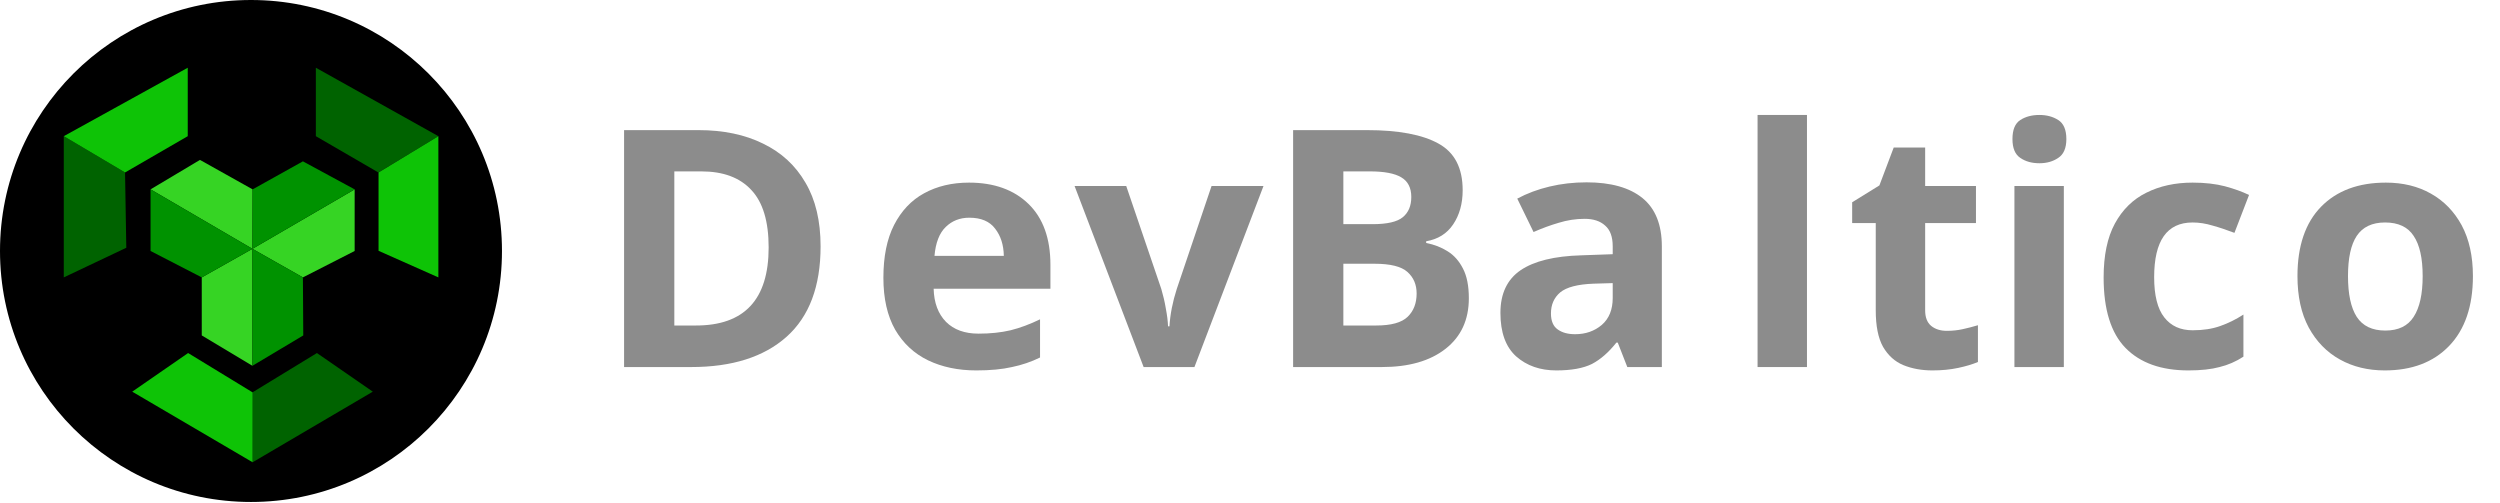
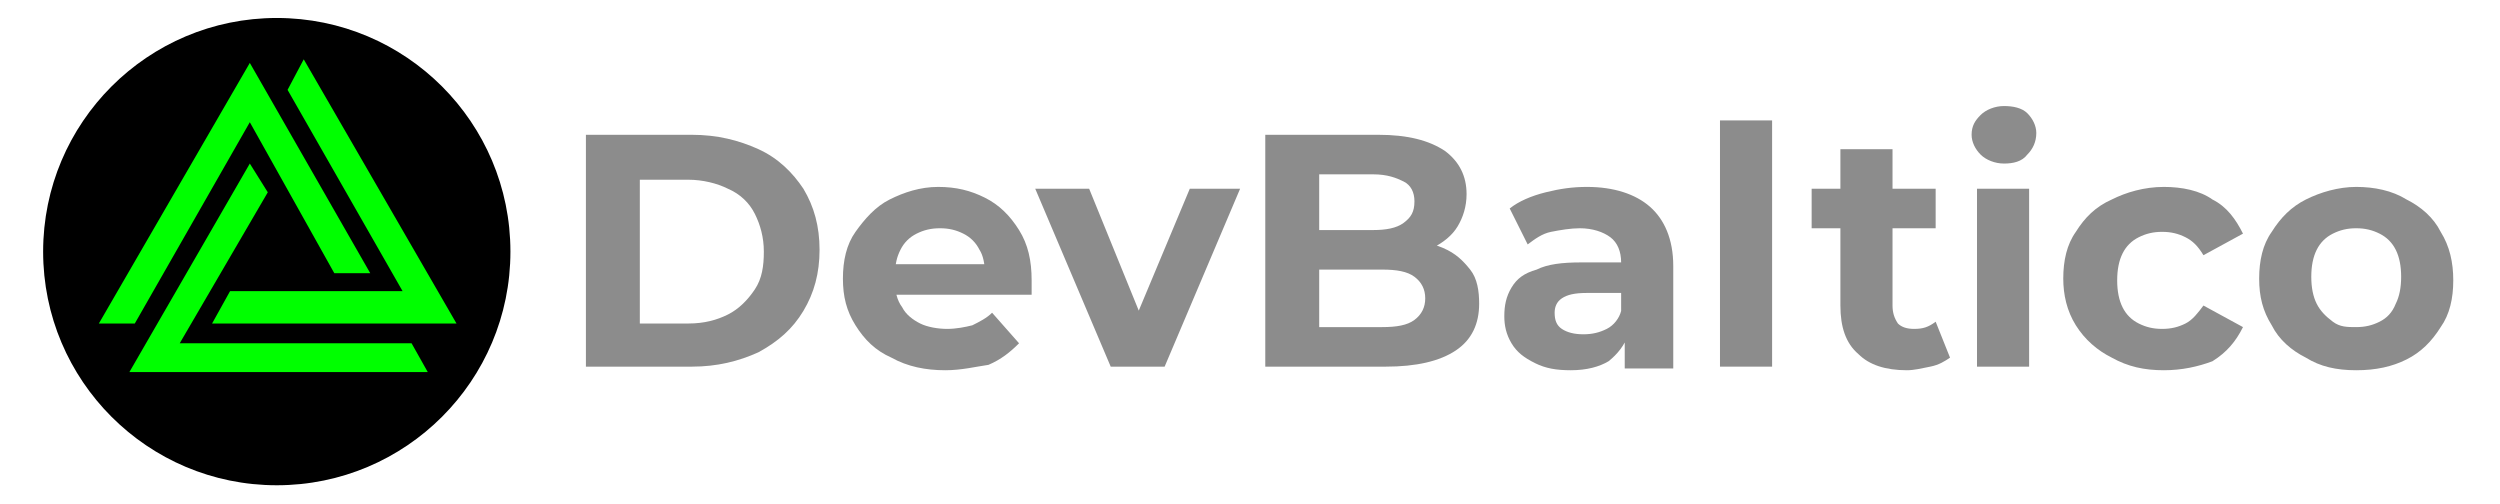
- <svg xmlns="http://www.w3.org/2000/svg" id="Capa_1" data-name="Capa 1" viewBox="0 0 139.15 27.95">
-   <defs>
-     <style>.cls-1{fill:#36d424;}.cls-2{fill:#009200;}.cls-3{fill:#006300;}.cls-4{fill:#0ec306;}.cls-5{font-size:18.47px;fill:#8c8c8c;font-family:Montserrat-Bold, Montserrat;font-weight:700;}.cls-6{letter-spacing:-0.01em;}.cls-7{letter-spacing:0em;}.cls-8{letter-spacing:0.04em;}.cls-9{letter-spacing:0em;}.cls-10{letter-spacing:-0.01em;}</style>
-   </defs>
-   <circle cx="13.97" cy="13.97" r="13.97" />
-   <polygon class="cls-1" points="14.05 13.85 11.23 15.44 11.23 18.67 14.05 20.36 14.05 13.85" />
-   <polygon class="cls-1" points="19.74 10.54 19.74 13.97 16.86 15.44 14.05 13.85 19.74 10.54" />
-   <polygon class="cls-1" points="8.38 10.54 11.13 8.9 14.06 10.54 14.05 13.85 8.38 10.54" />
-   <polygon class="cls-2" points="14.05 13.85 16.86 15.44 16.88 18.67 14.05 20.36 14.05 13.85" />
-   <polygon class="cls-2" points="19.74 10.54 16.86 8.98 14.06 10.54 14.05 13.85 19.74 10.54" />
-   <polygon class="cls-2" points="8.38 10.54 8.38 13.97 11.23 15.44 14.05 13.85 8.38 10.54" />
-   <polygon class="cls-3" points="14.06 25.73 20.75 21.8 17.64 19.65 14.05 21.84 14.06 25.73" />
-   <polygon class="cls-3" points="24.4 7.58 17.58 3.77 17.58 7.58 21.06 9.6 24.4 7.58" />
-   <polygon class="cls-3" points="6.96 9.6 7.03 13.79 3.55 15.44 3.55 7.58 6.96 9.6" />
-   <polygon class="cls-4" points="14.06 21.84 10.47 19.65 7.36 21.8 14.06 25.73 14.06 21.84" />
-   <polygon class="cls-4" points="21.07 9.6 21.07 13.96 24.4 15.44 24.4 7.58 21.07 9.6" />
-   <polygon class="cls-4" points="3.55 7.58 10.45 3.77 10.45 7.58 6.96 9.6 3.55 7.58" />
-   <text class="cls-5" transform="translate(33.08 20.43)">D<tspan class="cls-6" x="15.26" y="0">e</tspan>
-     <tspan class="cls-7" x="26.73" y="0">vBa</tspan>
-     <tspan class="cls-8" x="63.31" y="0">l</tspan>
-     <tspan class="cls-9" x="69.59" y="0">ti</tspan>
-     <tspan class="cls-10" x="83.18" y="0">c</tspan>
-     <tspan x="93.97" y="0">o</tspan>
-   </text>
+ <svg xmlns="http://www.w3.org/2000/svg" version="1.1" id="Capa_1" x="0px" y="0px" viewBox="0 0 139.1 28" style="enable-background:new 0 0 139.1 28;" xml:space="preserve">
+   <style type="text/css">
+ 	.st0{enable-background:new    ;}
+ 	.st1{fill:#8C8C8C;}
+ 	.st2{fill:#00FF00;}
+ </style>
+   <g class="st0">
+     <path class="st1" d="M32.6,20.4V7.5h5.9c1.4,0,2.6,0.3,3.7,0.8c1.1,0.5,1.9,1.3,2.5,2.2c0.6,1,0.9,2.1,0.9,3.4   c0,1.3-0.3,2.4-0.9,3.4c-0.6,1-1.4,1.7-2.5,2.3c-1.1,0.5-2.3,0.8-3.7,0.8H32.6z M35.6,18h2.7c0.9,0,1.6-0.2,2.2-0.5   c0.6-0.3,1.1-0.8,1.5-1.4c0.4-0.6,0.5-1.3,0.5-2.1c0-0.8-0.2-1.5-0.5-2.1s-0.8-1.1-1.5-1.4c-0.6-0.3-1.4-0.5-2.2-0.5h-2.7V18z" />
+   </g>
+   <g class="st0">
+     <path class="st1" d="M52.6,20.6c-1.1,0-2.1-0.2-3-0.7c-0.9-0.4-1.5-1-2-1.8c-0.5-0.8-0.7-1.6-0.7-2.6c0-1,0.2-1.9,0.7-2.6   s1.1-1.4,1.9-1.8c0.8-0.4,1.7-0.7,2.7-0.7c1,0,1.8,0.2,2.6,0.6c0.8,0.4,1.4,1,1.9,1.8c0.5,0.8,0.7,1.7,0.7,2.8c0,0.1,0,0.2,0,0.4   s0,0.3,0,0.4h-8.1v-1.7h6.6l-1.1,0.5c0-0.5-0.1-1-0.3-1.3c-0.2-0.4-0.5-0.7-0.9-0.9c-0.4-0.2-0.8-0.3-1.3-0.3   c-0.5,0-0.9,0.1-1.3,0.3c-0.4,0.2-0.7,0.5-0.9,0.9c-0.2,0.4-0.3,0.8-0.3,1.4v0.4c0,0.5,0.1,1,0.4,1.4c0.2,0.4,0.6,0.7,1,0.9   c0.4,0.2,1,0.3,1.5,0.3c0.5,0,1-0.1,1.4-0.2c0.4-0.2,0.8-0.4,1.1-0.7l1.5,1.7c-0.5,0.5-1,0.9-1.7,1.2   C54.3,20.4,53.5,20.6,52.6,20.6z" />
+   </g>
+   <g class="st0">
+     <path class="st1" d="M61.8,20.4l-4.2-9.9h3l3.5,8.6h-1.5l3.6-8.6H69l-4.2,9.9H61.8z" />
+     <path class="st1" d="M70.4,20.4V7.5h6.3c1.6,0,2.8,0.3,3.7,0.9c0.8,0.6,1.2,1.4,1.2,2.4c0,0.7-0.2,1.3-0.5,1.8   c-0.3,0.5-0.8,0.9-1.4,1.2c-0.6,0.3-1.2,0.4-2,0.4l0.4-0.8c0.8,0,1.5,0.1,2.2,0.4s1.1,0.7,1.5,1.2c0.4,0.5,0.5,1.2,0.5,1.9   c0,1.1-0.4,2-1.3,2.6c-0.9,0.6-2.2,0.9-3.9,0.9H70.4z M73.4,18.2h3.5c0.8,0,1.4-0.1,1.8-0.4s0.6-0.7,0.6-1.2c0-0.5-0.2-0.9-0.6-1.2   c-0.4-0.3-1-0.4-1.8-0.4h-3.7v-2.2h3.2c0.7,0,1.3-0.1,1.7-0.4c0.4-0.3,0.6-0.6,0.6-1.2c0-0.5-0.2-0.9-0.6-1.1s-0.9-0.4-1.7-0.4h-3   V18.2z" />
+     <path class="st1" d="M87.4,20.6c-0.8,0-1.4-0.1-2-0.4c-0.6-0.3-1-0.6-1.3-1.1c-0.3-0.5-0.4-1-0.4-1.5c0-0.6,0.1-1.1,0.4-1.6   s0.7-0.8,1.4-1c0.6-0.3,1.4-0.4,2.5-0.4h2.6v1.7h-2.3c-0.7,0-1.1,0.1-1.4,0.3s-0.4,0.5-0.4,0.8c0,0.4,0.1,0.7,0.4,0.9   c0.3,0.2,0.7,0.3,1.2,0.3c0.5,0,0.9-0.1,1.3-0.3c0.4-0.2,0.7-0.6,0.8-1l0.4,1.3c-0.2,0.6-0.6,1.1-1.1,1.5   C89,20.4,88.3,20.6,87.4,20.6z M90.4,20.4v-1.9l-0.2-0.4v-3.5c0-0.6-0.2-1.1-0.6-1.4c-0.4-0.3-1-0.5-1.7-0.5   c-0.5,0-1.1,0.1-1.6,0.2s-0.9,0.4-1.3,0.7l-1-2c0.5-0.4,1.2-0.7,2-0.9c0.8-0.2,1.5-0.3,2.3-0.3c1.5,0,2.7,0.4,3.5,1.1   c0.8,0.7,1.3,1.8,1.3,3.3v5.7H90.4z" />
+   </g>
+   <g class="st0">
+     <path class="st1" d="M95.7,20.4V6.7h2.9v13.7H95.7z" />
+   </g>
+   <g class="st0">
+     <path class="st1" d="M100.8,12.7v-2.2h6.9v2.2H100.8z M106.1,20.6c-1.2,0-2.1-0.3-2.7-0.9c-0.7-0.6-1-1.5-1-2.7V8.3h2.9V17   c0,0.4,0.1,0.7,0.3,1c0.2,0.2,0.5,0.3,0.9,0.3c0.5,0,0.8-0.1,1.2-0.4l0.8,2c-0.3,0.2-0.6,0.4-1.1,0.5   C106.9,20.5,106.5,20.6,106.1,20.6z" />
+     <path class="st1" d="M111.5,9.1c-0.5,0-1-0.2-1.3-0.5c-0.3-0.3-0.5-0.7-0.5-1.1c0-0.5,0.2-0.8,0.5-1.1c0.3-0.3,0.8-0.5,1.3-0.5   s1,0.1,1.3,0.4c0.3,0.3,0.5,0.7,0.5,1.1c0,0.5-0.2,0.9-0.5,1.2C112.5,9,112,9.1,111.5,9.1z M110,20.4v-9.9h2.9v9.9H110z" />
+   </g>
+   <g class="st0">
+     <path class="st1" d="M120.4,20.6c-1.1,0-2-0.2-2.9-0.7c-0.8-0.4-1.5-1-2-1.8c-0.5-0.8-0.7-1.7-0.7-2.6c0-1,0.2-1.9,0.7-2.6   c0.5-0.8,1.1-1.4,2-1.8c0.8-0.4,1.8-0.7,2.9-0.7c1,0,2,0.2,2.7,0.7c0.8,0.4,1.3,1.1,1.7,1.9l-2.2,1.2c-0.3-0.5-0.6-0.8-1-1   s-0.8-0.3-1.3-0.3c-0.5,0-0.9,0.1-1.3,0.3c-0.4,0.2-0.7,0.5-0.9,0.9c-0.2,0.4-0.3,0.9-0.3,1.5c0,0.6,0.1,1.1,0.3,1.5   c0.2,0.4,0.5,0.7,0.9,0.9c0.4,0.2,0.8,0.3,1.3,0.3c0.5,0,0.9-0.1,1.3-0.3c0.4-0.2,0.7-0.6,1-1l2.2,1.2c-0.4,0.8-0.9,1.4-1.7,1.9   C122.3,20.4,121.4,20.6,120.4,20.6z" />
+   </g>
+   <g class="st0">
+     <path class="st1" d="M131.1,20.6c-1.1,0-2-0.2-2.8-0.7c-0.8-0.4-1.5-1-1.9-1.8c-0.5-0.8-0.7-1.6-0.7-2.6c0-1,0.2-1.9,0.7-2.6   c0.5-0.8,1.1-1.4,1.9-1.8c0.8-0.4,1.8-0.7,2.8-0.7c1,0,2,0.2,2.8,0.7c0.8,0.4,1.5,1,1.9,1.8c0.5,0.8,0.7,1.7,0.7,2.7   c0,1-0.2,1.9-0.7,2.6c-0.5,0.8-1.1,1.4-1.9,1.8C133.1,20.4,132.2,20.6,131.1,20.6z M131.1,18.2c0.5,0,0.9-0.1,1.3-0.3   c0.4-0.2,0.7-0.5,0.9-1c0.2-0.4,0.3-0.9,0.3-1.5c0-0.6-0.1-1.1-0.3-1.5c-0.2-0.4-0.5-0.7-0.9-0.9c-0.4-0.2-0.8-0.3-1.3-0.3   s-0.9,0.1-1.3,0.3s-0.7,0.5-0.9,0.9c-0.2,0.4-0.3,0.9-0.3,1.5c0,0.6,0.1,1.1,0.3,1.5c0.2,0.4,0.5,0.7,0.9,1S130.6,18.2,131.1,18.2z   " />
+   </g>
+   <circle cx="15.4" cy="14" r="13" />
+   <g>
+     <polygon class="st2" points="13.9,3.5 5.5,18 7.5,18 13.9,6.8 18.6,15.2 20.6,15.2  " />
+     <polygon class="st2" points="16.9,3.3 25.4,18 11.8,18 12.8,16.2 22.4,16.2 16,5  " />
+     <polygon class="st2" points="13.9,9.1 14.9,10.7 10,19.1 22.9,19.1 23.8,20.7 7.2,20.7  " />
+   </g>
</svg>
